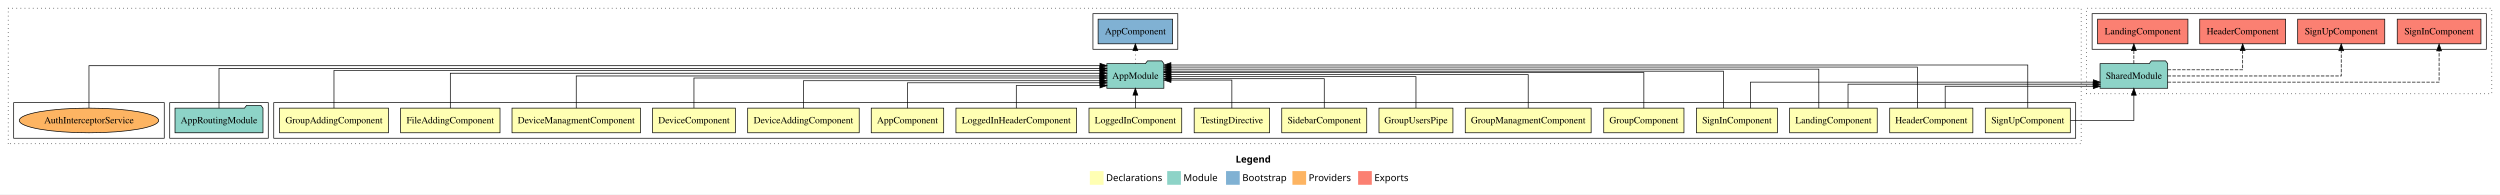
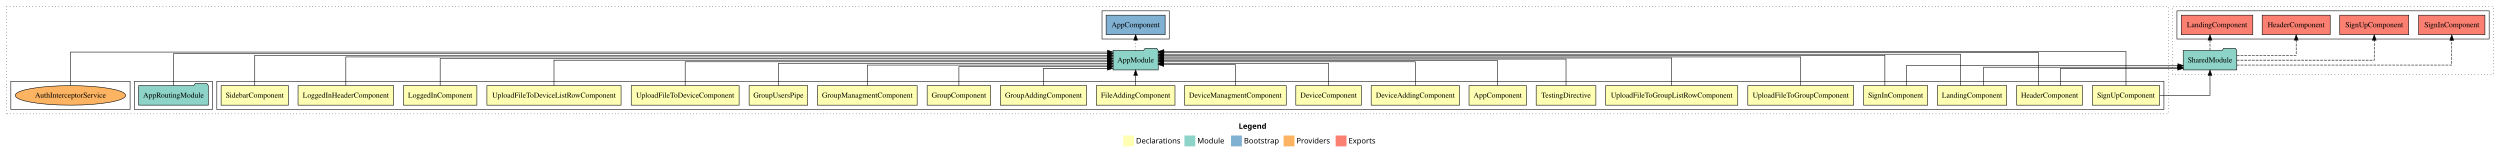
- <svg xmlns="http://www.w3.org/2000/svg" width="3653pt" height="284pt" viewBox="0.00 0.00 3653.00 284.00">
+ <svg xmlns="http://www.w3.org/2000/svg" width="4612pt" height="284pt" viewBox="0.00 0.00 4612.00 284.00">
  <g id="graph0" class="graph" transform="scale(1 1) rotate(0) translate(4 280)">
-     <polygon fill="#ffffff" stroke="transparent" points="-4,4 -4,-280 3649,-280 3649,4 -4,4" />
-     <text text-anchor="start" x="1801.509" y="-42.4" font-family="sans-serif" font-weight="bold" font-size="14.00" fill="#000000">Legend</text>
-     <polygon fill="#ffffb3" stroke="transparent" points="1588.5,-10 1588.5,-30 1608.5,-30 1608.5,-10 1588.5,-10" />
-     <text text-anchor="start" x="1612.129" y="-15.4" font-family="sans-serif" font-size="14.00" fill="#000000">  Declarations</text>
-     <polygon fill="#8dd3c7" stroke="transparent" points="1701.5,-10 1701.5,-30 1721.5,-30 1721.5,-10 1701.5,-10" />
-     <text text-anchor="start" x="1725.225" y="-15.4" font-family="sans-serif" font-size="14.00" fill="#000000">  Module</text>
-     <polygon fill="#80b1d3" stroke="transparent" points="1787.5,-10 1787.5,-30 1807.5,-30 1807.5,-10 1787.5,-10" />
-     <text text-anchor="start" x="1811.281" y="-15.4" font-family="sans-serif" font-size="14.00" fill="#000000">  Bootstrap</text>
-     <polygon fill="#fdb462" stroke="transparent" points="1884.5,-10 1884.5,-30 1904.5,-30 1904.5,-10 1884.5,-10" />
-     <text text-anchor="start" x="1908.173" y="-15.4" font-family="sans-serif" font-size="14.00" fill="#000000">  Providers</text>
-     <polygon fill="#fb8072" stroke="transparent" points="1980.5,-10 1980.5,-30 2000.5,-30 2000.5,-10 1980.5,-10" />
-     <text text-anchor="start" x="2004.226" y="-15.4" font-family="sans-serif" font-size="14.00" fill="#000000">  Exports</text>
+     <polygon fill="#ffffff" stroke="transparent" points="-4,4 -4,-280 4608,-280 4608,4 -4,4" />
+     <text text-anchor="start" x="2281.009" y="-42.4" font-family="sans-serif" font-weight="bold" font-size="14.00" fill="#000000">Legend</text>
+     <polygon fill="#ffffb3" stroke="transparent" points="2068,-10 2068,-30 2088,-30 2088,-10 2068,-10" />
+     <text text-anchor="start" x="2091.629" y="-15.4" font-family="sans-serif" font-size="14.00" fill="#000000">  Declarations</text>
+     <polygon fill="#8dd3c7" stroke="transparent" points="2181,-10 2181,-30 2201,-30 2201,-10 2181,-10" />
+     <text text-anchor="start" x="2204.725" y="-15.4" font-family="sans-serif" font-size="14.00" fill="#000000">  Module</text>
+     <polygon fill="#80b1d3" stroke="transparent" points="2267,-10 2267,-30 2287,-30 2287,-10 2267,-10" />
+     <text text-anchor="start" x="2290.781" y="-15.4" font-family="sans-serif" font-size="14.00" fill="#000000">  Bootstrap</text>
+     <polygon fill="#fdb462" stroke="transparent" points="2364,-10 2364,-30 2384,-30 2384,-10 2364,-10" />
+     <text text-anchor="start" x="2387.673" y="-15.4" font-family="sans-serif" font-size="14.00" fill="#000000">  Providers</text>
+     <polygon fill="#fb8072" stroke="transparent" points="2460,-10 2460,-30 2480,-30 2480,-10 2460,-10" />
+     <text text-anchor="start" x="2483.726" y="-15.4" font-family="sans-serif" font-size="14.00" fill="#000000">  Exports</text>
    <g id="clust1" class="cluster">
-       <polygon fill="none" stroke="#000000" stroke-dasharray="1,5" points="8,-70 8,-268 3037,-268 3037,-70 8,-70" />
+       <polygon fill="none" stroke="#000000" stroke-dasharray="1,5" points="8,-70 8,-268 3996,-268 3996,-70 8,-70" />
    </g>
    <g id="clust2" class="cluster">
-       <polygon fill="none" stroke="#000000" points="396,-78 396,-130 3029,-130 3029,-78 396,-78" />
-     </g>
-     <g id="clust20" class="cluster">
+       <polygon fill="none" stroke="#000000" points="396,-78 396,-130 3988,-130 3988,-78 396,-78" />
+     </g>
+     <g id="clust24" class="cluster">
      <polygon fill="none" stroke="#000000" points="244,-78 244,-130 388,-130 388,-78 244,-78" />
    </g>
-     <g id="clust22" class="cluster">
-       <polygon fill="none" stroke="#000000" points="1593,-208 1593,-260 1717,-260 1717,-208 1593,-208" />
-     </g>
-     <g id="clust23" class="cluster">
+     <g id="clust26" class="cluster">
+       <polygon fill="none" stroke="#000000" points="2029,-208 2029,-260 2153,-260 2153,-208 2029,-208" />
+     </g>
+     <g id="clust27" class="cluster">
      <polygon fill="none" stroke="#000000" points="16,-78 16,-130 236,-130 236,-78 16,-78" />
    </g>
-     <g id="clust30" class="cluster">
-       <polygon fill="none" stroke="#000000" stroke-dasharray="1,5" points="3045,-143 3045,-268 3637,-268 3637,-143 3045,-143" />
-     </g>
-     <g id="clust37" class="cluster">
-       <polygon fill="none" stroke="#000000" points="3053,-208 3053,-260 3629,-260 3629,-208 3053,-208" />
+     <g id="clust34" class="cluster">
+       <polygon fill="none" stroke="#000000" stroke-dasharray="1,5" points="4004,-143 4004,-268 4596,-268 4596,-143 4004,-143" />
+     </g>
+     <g id="clust41" class="cluster">
+       <polygon fill="none" stroke="#000000" points="4012,-208 4012,-260 4588,-260 4588,-208 4012,-208" />
    </g>
    <g id="node1" class="node">
-       <polygon fill="#ffffb3" stroke="#000000" points="1374.94,-122 1269.06,-122 1269.06,-86 1374.94,-86 1374.94,-122" />
-       <text text-anchor="middle" x="1322" y="-99.8" font-family="Times,serif" font-size="14.00" fill="#000000">AppComponent</text>
+       <polygon fill="#ffffb3" stroke="#000000" points="2811.94,-122 2706.06,-122 2706.06,-86 2811.94,-86 2811.94,-122" />
+       <text text-anchor="middle" x="2759" y="-99.8" font-family="Times,serif" font-size="14.00" fill="#000000">AppComponent</text>
+     </g>
+     <g id="node22" class="node">
+       <polygon fill="#8dd3c7" stroke="#000000" points="2132.657,-187 2129.657,-191 2108.657,-191 2105.657,-187 2049.343,-187 2049.343,-151 2132.657,-151 2132.657,-187" />
+       <text text-anchor="middle" x="2091" y="-164.8" font-family="Times,serif" font-size="14.00" fill="#000000">AppModule</text>
+     </g>
+     <g id="edge1" class="edge">
+       <path fill="none" stroke="#000000" d="M2759,-122.169C2759,-141.09 2759,-168 2759,-168 2759,-168 2142.786,-168 2142.786,-168" />
+       <polygon fill="#000000" stroke="#000000" points="2142.786,-164.5 2132.786,-168 2142.786,-171.5 2142.786,-164.5" />
+     </g>
+     <g id="node2" class="node">
+       <polygon fill="#ffffb3" stroke="#000000" points="2688.471,-122 2525.529,-122 2525.529,-86 2688.471,-86 2688.471,-122" />
+       <text text-anchor="middle" x="2607" y="-99.8" font-family="Times,serif" font-size="14.00" fill="#000000">DeviceAddingComponent</text>
+     </g>
+     <g id="edge2" class="edge">
+       <path fill="none" stroke="#000000" d="M2607,-122.267C2607,-140.555 2607,-166 2607,-166 2607,-166 2142.789,-166 2142.789,-166" />
+       <polygon fill="#000000" stroke="#000000" points="2142.789,-162.5 2132.789,-166 2142.789,-169.5 2142.789,-162.5" />
+     </g>
+     <g id="node3" class="node">
+       <polygon fill="#ffffb3" stroke="#000000" points="2507.473,-122 2386.527,-122 2386.527,-86 2507.473,-86 2507.473,-122" />
+       <text text-anchor="middle" x="2447" y="-99.8" font-family="Times,serif" font-size="14.00" fill="#000000">DeviceComponent</text>
+     </g>
+     <g id="edge3" class="edge">
+       <path fill="none" stroke="#000000" d="M2447,-122.022C2447,-139.373 2447,-163 2447,-163 2447,-163 2142.885,-163 2142.885,-163" />
+       <polygon fill="#000000" stroke="#000000" points="2142.885,-159.5 2132.885,-163 2142.885,-166.5 2142.885,-159.5" />
+     </g>
+     <g id="node4" class="node">
+       <polygon fill="#ffffb3" stroke="#000000" points="2368.843,-122 2181.157,-122 2181.157,-86 2368.843,-86 2368.843,-122" />
+       <text text-anchor="middle" x="2275" y="-99.8" font-family="Times,serif" font-size="14.00" fill="#000000">DeviceManagmentComponent</text>
+     </g>
+     <g id="edge4" class="edge">
+       <path fill="none" stroke="#000000" d="M2275,-122.035C2275,-138.734 2275,-161 2275,-161 2275,-161 2142.752,-161 2142.752,-161" />
+       <polygon fill="#000000" stroke="#000000" points="2142.753,-157.5 2132.752,-161 2142.752,-164.5 2142.753,-157.5" />
+     </g>
+     <g id="node5" class="node">
+       <polygon fill="#ffffb3" stroke="#000000" points="2163.608,-122 2018.392,-122 2018.392,-86 2163.608,-86 2163.608,-122" />
+       <text text-anchor="middle" x="2091" y="-99.8" font-family="Times,serif" font-size="14.00" fill="#000000">FileAddingComponent</text>
+     </g>
+     <g id="edge5" class="edge">
+       <path fill="none" stroke="#000000" d="M2091,-122.106C2091,-122.106 2091,-140.991 2091,-140.991" />
+       <polygon fill="#000000" stroke="#000000" points="2087.5,-140.991 2091,-150.991 2094.5,-140.991 2087.5,-140.991" />
+     </g>
+     <g id="node6" class="node">
+       <polygon fill="#ffffb3" stroke="#000000" points="2000.597,-122 1841.403,-122 1841.403,-86 2000.597,-86 2000.597,-122" />
+       <text text-anchor="middle" x="1921" y="-99.8" font-family="Times,serif" font-size="14.00" fill="#000000">GroupAddingComponent</text>
+     </g>
+     <g id="edge6" class="edge">
+       <path fill="none" stroke="#000000" d="M1921,-122.051C1921,-136.373 1921,-154 1921,-154 1921,-154 2038.977,-154 2038.977,-154" />
+       <polygon fill="#000000" stroke="#000000" points="2038.978,-157.5 2048.977,-154 2038.977,-150.5 2038.978,-157.5" />
+     </g>
+     <g id="node7" class="node">
+       <polygon fill="#ffffb3" stroke="#000000" points="1823.6,-122 1706.4,-122 1706.4,-86 1823.6,-86 1823.6,-122" />
+       <text text-anchor="middle" x="1765" y="-99.8" font-family="Times,serif" font-size="14.00" fill="#000000">GroupComponent</text>
+     </g>
+     <g id="edge7" class="edge">
+       <path fill="none" stroke="#000000" d="M1765,-122.24C1765,-137.571 1765,-157 1765,-157 1765,-157 2039.049,-157 2039.049,-157" />
+       <polygon fill="#000000" stroke="#000000" points="2039.049,-160.5 2049.049,-157 2039.049,-153.5 2039.049,-160.5" />
+     </g>
+     <g id="node8" class="node">
+       <polygon fill="#ffffb3" stroke="#000000" points="1687.969,-122 1504.031,-122 1504.031,-86 1687.969,-86 1687.969,-122" />
+       <text text-anchor="middle" x="1596" y="-99.8" font-family="Times,serif" font-size="14.00" fill="#000000">GroupManagmentComponent</text>
+     </g>
+     <g id="edge8" class="edge">
+       <path fill="none" stroke="#000000" d="M1596,-122.027C1596,-138.398 1596,-160 1596,-160 1596,-160 2039.223,-160 2039.223,-160" />
+       <polygon fill="#000000" stroke="#000000" points="2039.223,-163.5 2049.223,-160 2039.223,-156.5 2039.223,-163.5" />
+     </g>
+     <g id="node9" class="node">
+       <polygon fill="#ffffb3" stroke="#000000" points="1486.027,-122 1377.973,-122 1377.973,-86 1486.027,-86 1486.027,-122" />
+       <text text-anchor="middle" x="1432" y="-99.8" font-family="Times,serif" font-size="14.00" fill="#000000">GroupUsersPipe</text>
+     </g>
+     <g id="edge9" class="edge">
+       <path fill="none" stroke="#000000" d="M1432,-122.022C1432,-139.373 1432,-163 1432,-163 1432,-163 2039.277,-163 2039.277,-163" />
+       <polygon fill="#000000" stroke="#000000" points="2039.277,-166.5 2049.277,-163 2039.277,-159.5 2039.277,-166.5" />
+     </g>
+     <g id="node10" class="node">
+       <polygon fill="#ffffb3" stroke="#000000" points="3837.744,-122 3716.256,-122 3716.256,-86 3837.744,-86 3837.744,-122" />
+       <text text-anchor="middle" x="3777" y="-99.8" font-family="Times,serif" font-size="14.00" fill="#000000">HeaderComponent</text>
+     </g>
+     <g id="edge10" class="edge">
+       <path fill="none" stroke="#000000" d="M3756.709,-122.323C3756.709,-145.66 3756.709,-183 3756.709,-183 3756.709,-183 2143.008,-183 2143.008,-183" />
+       <polygon fill="#000000" stroke="#000000" points="2143.008,-179.5 2133.008,-183 2143.008,-186.5 2143.008,-179.5" />
+     </g>
+     <g id="node26" class="node">
+       <polygon fill="#8dd3c7" stroke="#000000" points="4122.423,-187 4119.423,-191 4098.423,-191 4095.423,-187 4023.577,-187 4023.577,-151 4122.423,-151 4122.423,-187" />
+       <text text-anchor="middle" x="4073" y="-164.8" font-family="Times,serif" font-size="14.00" fill="#000000">SharedModule</text>
+     </g>
+     <g id="edge25" class="edge">
+       <path fill="none" stroke="#000000" d="M3797.291,-122.051C3797.291,-136.373 3797.291,-154 3797.291,-154 3797.291,-154 4013.709,-154 4013.709,-154" />
+       <polygon fill="#000000" stroke="#000000" points="4013.709,-157.5 4023.709,-154 4013.709,-150.5 4013.709,-157.5" />
+     </g>
+     <g id="node11" class="node">
+       <polygon fill="#ffffb3" stroke="#000000" points="3697.99,-122 3570.01,-122 3570.01,-86 3697.99,-86 3697.99,-122" />
+       <text text-anchor="middle" x="3634" y="-99.8" font-family="Times,serif" font-size="14.00" fill="#000000">LandingComponent</text>
+     </g>
+     <g id="edge11" class="edge">
+       <path fill="none" stroke="#000000" d="M3612.668,-122.011C3612.668,-144.485 3612.668,-180 3612.668,-180 3612.668,-180 2142.887,-180 2142.887,-180" />
+       <polygon fill="#000000" stroke="#000000" points="2142.887,-176.5 2132.887,-180 2142.887,-183.5 2142.887,-176.5" />
+     </g>
+     <g id="edge26" class="edge">
+       <path fill="none" stroke="#000000" d="M3655.332,-122.187C3655.332,-137.182 3655.332,-156 3655.332,-156 3655.332,-156 4013.448,-156 4013.448,-156" />
+       <polygon fill="#000000" stroke="#000000" points="4013.448,-159.5 4023.448,-156 4013.448,-152.5 4013.448,-159.5" />
+     </g>
+     <g id="node12" class="node">
+       <polygon fill="#ffffb3" stroke="#000000" points="875.76,-122 740.24,-122 740.24,-86 875.76,-86 875.76,-122" />
+       <text text-anchor="middle" x="808" y="-99.8" font-family="Times,serif" font-size="14.00" fill="#000000">LoggedInComponent</text>
+     </g>
+     <g id="edge12" class="edge">
+       <path fill="none" stroke="#000000" d="M808,-122.223C808,-142.365 808,-172 808,-172 808,-172 2039.042,-172 2039.042,-172" />
+       <polygon fill="#000000" stroke="#000000" points="2039.042,-175.5 2049.042,-172 2039.042,-168.5 2039.042,-175.5" />
+     </g>
+     <g id="node13" class="node">
+       <polygon fill="#ffffb3" stroke="#000000" points="722.171,-122 545.829,-122 545.829,-86 722.171,-86 722.171,-122" />
+       <text text-anchor="middle" x="634" y="-99.8" font-family="Times,serif" font-size="14.00" fill="#000000">LoggedInHeaderComponent</text>
+     </g>
+     <g id="edge13" class="edge">
+       <path fill="none" stroke="#000000" d="M634,-122.284C634,-143.321 634,-175 634,-175 634,-175 2038.966,-175 2038.966,-175" />
+       <polygon fill="#000000" stroke="#000000" points="2038.966,-178.5 2048.966,-175 2038.966,-171.5 2038.966,-178.5" />
+     </g>
+     <g id="node14" class="node">
+       <polygon fill="#ffffb3" stroke="#000000" points="528.095,-122 403.905,-122 403.905,-86 528.095,-86 528.095,-122" />
+       <text text-anchor="middle" x="466" y="-99.8" font-family="Times,serif" font-size="14.00" fill="#000000">SidebarComponent</text>
+     </g>
+     <g id="edge14" class="edge">
+       <path fill="none" stroke="#000000" d="M466,-122.292C466,-144.206 466,-178 466,-178 466,-178 2039.198,-178 2039.198,-178" />
+       <polygon fill="#000000" stroke="#000000" points="2039.198,-181.5 2049.198,-178 2039.198,-174.5 2039.198,-181.5" />
+     </g>
+     <g id="node15" class="node">
+       <polygon fill="#ffffb3" stroke="#000000" points="3552.167,-122 3433.833,-122 3433.833,-86 3552.167,-86 3552.167,-122" />
+       <text text-anchor="middle" x="3493" y="-99.8" font-family="Times,serif" font-size="14.00" fill="#000000">SignInComponent</text>
+     </g>
+     <g id="edge15" class="edge">
+       <path fill="none" stroke="#000000" d="M3473.222,-122.292C3473.222,-144.206 3473.222,-178 3473.222,-178 3473.222,-178 2142.744,-178 2142.744,-178" />
+       <polygon fill="#000000" stroke="#000000" points="2142.744,-174.5 2132.744,-178 2142.744,-181.5 2142.744,-174.5" />
+     </g>
+     <g id="edge27" class="edge">
+       <path fill="none" stroke="#000000" d="M3512.778,-122.009C3512.778,-138.049 3512.778,-159 3512.778,-159 3512.778,-159 4013.775,-159 4013.775,-159" />
+       <polygon fill="#000000" stroke="#000000" points="4013.775,-162.5 4023.775,-159 4013.775,-155.5 4013.775,-162.5" />
+     </g>
+     <g id="node16" class="node">
+       <polygon fill="#ffffb3" stroke="#000000" points="3980.112,-122 3855.888,-122 3855.888,-86 3980.112,-86 3980.112,-122" />
+       <text text-anchor="middle" x="3918" y="-99.8" font-family="Times,serif" font-size="14.00" fill="#000000">SignUpComponent</text>
+     </g>
+     <g id="edge16" class="edge">
+       <path fill="none" stroke="#000000" d="M3918,-122.38C3918,-146.279 3918,-185 3918,-185 3918,-185 2143.031,-185 2143.031,-185" />
+       <polygon fill="#000000" stroke="#000000" points="2143.031,-181.5 2133.031,-185 2143.031,-188.5 2143.031,-181.5" />
+     </g>
+     <g id="edge28" class="edge">
+       <path fill="none" stroke="#000000" d="M3980.151,-104C4023.273,-104 4073,-104 4073,-104 4073,-104 4073,-140.894 4073,-140.894" />
+       <polygon fill="#000000" stroke="#000000" points="4069.5,-140.894 4073,-150.894 4076.5,-140.894 4069.5,-140.894" />
+     </g>
+     <g id="node17" class="node">
+       <polygon fill="#ffffb3" stroke="#000000" points="2940.076,-122 2829.924,-122 2829.924,-86 2940.076,-86 2940.076,-122" />
+       <text text-anchor="middle" x="2885" y="-99.8" font-family="Times,serif" font-size="14.00" fill="#000000">TestingDirective</text>
+     </g>
+     <g id="edge17" class="edge">
+       <path fill="none" stroke="#000000" d="M2885,-122.308C2885,-142.145 2885,-171 2885,-171 2885,-171 2142.849,-171 2142.849,-171" />
+       <polygon fill="#000000" stroke="#000000" points="2142.849,-167.5 2132.849,-171 2142.849,-174.5 2142.849,-167.5" />
    </g>
    <g id="node18" class="node">
-       <polygon fill="#8dd3c7" stroke="#000000" points="1696.657,-187 1693.657,-191 1672.657,-191 1669.657,-187 1613.343,-187 1613.343,-151 1696.657,-151 1696.657,-187" />
-       <text text-anchor="middle" x="1655" y="-164.8" font-family="Times,serif" font-size="14.00" fill="#000000">AppModule</text>
-     </g>
-     <g id="edge1" class="edge">
-       <path fill="none" stroke="#000000" d="M1322,-122.009C1322,-138.049 1322,-159 1322,-159 1322,-159 1603.162,-159 1603.162,-159" />
-       <polygon fill="#000000" stroke="#000000" points="1603.162,-162.5 1613.162,-159 1603.162,-155.5 1603.162,-162.5" />
-     </g>
-     <g id="node2" class="node">
-       <polygon fill="#ffffb3" stroke="#000000" points="1251.471,-122 1088.529,-122 1088.529,-86 1251.471,-86 1251.471,-122" />
-       <text text-anchor="middle" x="1170" y="-99.8" font-family="Times,serif" font-size="14.00" fill="#000000">DeviceAddingComponent</text>
-     </g>
-     <g id="edge2" class="edge">
-       <path fill="none" stroke="#000000" d="M1170,-122.034C1170,-139.06 1170,-162 1170,-162 1170,-162 1603.229,-162 1603.229,-162" />
-       <polygon fill="#000000" stroke="#000000" points="1603.229,-165.5 1613.229,-162 1603.229,-158.5 1603.229,-165.5" />
-     </g>
-     <g id="node3" class="node">
-       <polygon fill="#ffffb3" stroke="#000000" points="1070.473,-122 949.527,-122 949.527,-86 1070.473,-86 1070.473,-122" />
-       <text text-anchor="middle" x="1010" y="-99.8" font-family="Times,serif" font-size="14.00" fill="#000000">DeviceComponent</text>
-     </g>
-     <g id="edge3" class="edge">
-       <path fill="none" stroke="#000000" d="M1010,-122.267C1010,-140.555 1010,-166 1010,-166 1010,-166 1603.177,-166 1603.177,-166" />
-       <polygon fill="#000000" stroke="#000000" points="1603.177,-169.5 1613.177,-166 1603.177,-162.5 1603.177,-169.5" />
-     </g>
-     <g id="node4" class="node">
-       <polygon fill="#ffffb3" stroke="#000000" points="931.843,-122 744.157,-122 744.157,-86 931.843,-86 931.843,-122" />
-       <text text-anchor="middle" x="838" y="-99.8" font-family="Times,serif" font-size="14.00" fill="#000000">DeviceManagmentComponent</text>
-     </g>
-     <g id="edge4" class="edge">
-       <path fill="none" stroke="#000000" d="M838,-122.106C838,-141.339 838,-169 838,-169 838,-169 1603.079,-169 1603.079,-169" />
-       <polygon fill="#000000" stroke="#000000" points="1603.079,-172.5 1613.079,-169 1603.079,-165.5 1603.079,-172.5" />
-     </g>
-     <g id="node5" class="node">
-       <polygon fill="#ffffb3" stroke="#000000" points="726.608,-122 581.392,-122 581.392,-86 726.608,-86 726.608,-122" />
-       <text text-anchor="middle" x="654" y="-99.8" font-family="Times,serif" font-size="14.00" fill="#000000">FileAddingComponent</text>
-     </g>
-     <g id="edge5" class="edge">
-       <path fill="none" stroke="#000000" d="M654,-122.129C654,-142.572 654,-173 654,-173 654,-173 1603.263,-173 1603.263,-173" />
-       <polygon fill="#000000" stroke="#000000" points="1603.263,-176.5 1613.263,-173 1603.263,-169.5 1603.263,-176.5" />
-     </g>
-     <g id="node6" class="node">
-       <polygon fill="#ffffb3" stroke="#000000" points="563.597,-122 404.403,-122 404.403,-86 563.597,-86 563.597,-122" />
-       <text text-anchor="middle" x="484" y="-99.8" font-family="Times,serif" font-size="14.00" fill="#000000">GroupAddingComponent</text>
-     </g>
-     <g id="edge6" class="edge">
-       <path fill="none" stroke="#000000" d="M484,-122.045C484,-143.662 484,-177 484,-177 484,-177 1603.323,-177 1603.323,-177" />
-       <polygon fill="#000000" stroke="#000000" points="1603.323,-180.5 1613.323,-177 1603.323,-173.5 1603.323,-180.5" />
-     </g>
-     <g id="node7" class="node">
-       <polygon fill="#ffffb3" stroke="#000000" points="2456.6,-122 2339.4,-122 2339.4,-86 2456.6,-86 2456.6,-122" />
-       <text text-anchor="middle" x="2398" y="-99.8" font-family="Times,serif" font-size="14.00" fill="#000000">GroupComponent</text>
-     </g>
-     <g id="edge7" class="edge">
-       <path fill="none" stroke="#000000" d="M2398,-122.027C2398,-142.767 2398,-174 2398,-174 2398,-174 1706.807,-174 1706.807,-174" />
-       <polygon fill="#000000" stroke="#000000" points="1706.807,-170.5 1696.807,-174 1706.807,-177.5 1706.807,-170.5" />
-     </g>
-     <g id="node8" class="node">
-       <polygon fill="#ffffb3" stroke="#000000" points="2320.969,-122 2137.031,-122 2137.031,-86 2320.969,-86 2320.969,-122" />
-       <text text-anchor="middle" x="2229" y="-99.8" font-family="Times,serif" font-size="14.00" fill="#000000">GroupManagmentComponent</text>
-     </g>
-     <g id="edge8" class="edge">
-       <path fill="none" stroke="#000000" d="M2229,-122.308C2229,-142.145 2229,-171 2229,-171 2229,-171 1706.743,-171 1706.743,-171" />
-       <polygon fill="#000000" stroke="#000000" points="1706.743,-167.5 1696.743,-171 1706.743,-174.5 1706.743,-167.5" />
-     </g>
-     <g id="node9" class="node">
-       <polygon fill="#ffffb3" stroke="#000000" points="2119.027,-122 2010.973,-122 2010.973,-86 2119.027,-86 2119.027,-122" />
-       <text text-anchor="middle" x="2065" y="-99.8" font-family="Times,serif" font-size="14.00" fill="#000000">GroupUsersPipe</text>
-     </g>
-     <g id="edge9" class="edge">
-       <path fill="none" stroke="#000000" d="M2065,-122.169C2065,-141.09 2065,-168 2065,-168 2065,-168 1706.95,-168 1706.95,-168" />
-       <polygon fill="#000000" stroke="#000000" points="1706.95,-164.5 1696.95,-168 1706.95,-171.5 1706.95,-164.5" />
-     </g>
-     <g id="node10" class="node">
-       <polygon fill="#ffffb3" stroke="#000000" points="2878.744,-122 2757.256,-122 2757.256,-86 2878.744,-86 2878.744,-122" />
-       <text text-anchor="middle" x="2818" y="-99.8" font-family="Times,serif" font-size="14.00" fill="#000000">HeaderComponent</text>
-     </g>
-     <g id="edge10" class="edge">
-       <path fill="none" stroke="#000000" d="M2797.709,-122.091C2797.709,-145.133 2797.709,-182 2797.709,-182 2797.709,-182 1706.684,-182 1706.684,-182" />
-       <polygon fill="#000000" stroke="#000000" points="1706.684,-178.5 1696.684,-182 1706.684,-185.5 1706.684,-178.5" />
-     </g>
-     <g id="node22" class="node">
-       <polygon fill="#8dd3c7" stroke="#000000" points="3163.423,-187 3160.423,-191 3139.423,-191 3136.423,-187 3064.577,-187 3064.577,-151 3163.423,-151 3163.423,-187" />
-       <text text-anchor="middle" x="3114" y="-164.8" font-family="Times,serif" font-size="14.00" fill="#000000">SharedModule</text>
+       <polygon fill="#ffffb3" stroke="#000000" points="1359.517,-122 1160.483,-122 1160.483,-86 1359.517,-86 1359.517,-122" />
+       <text text-anchor="middle" x="1260" y="-99.8" font-family="Times,serif" font-size="14.00" fill="#000000">UploadFileToDeviceComponent</text>
+     </g>
+     <g id="edge18" class="edge">
+       <path fill="none" stroke="#000000" d="M1260,-122.267C1260,-140.555 1260,-166 1260,-166 1260,-166 2039.221,-166 2039.221,-166" />
+       <polygon fill="#000000" stroke="#000000" points="2039.221,-169.5 2049.221,-166 2039.221,-162.5 2039.221,-169.5" />
+     </g>
+     <g id="node19" class="node">
+       <polygon fill="#ffffb3" stroke="#000000" points="1141.738,-122 894.262,-122 894.262,-86 1141.738,-86 1141.738,-122" />
+       <text text-anchor="middle" x="1018" y="-99.8" font-family="Times,serif" font-size="14.00" fill="#000000">UploadFileToDeviceListRowComponent</text>
+     </g>
+     <g id="edge19" class="edge">
+       <path fill="none" stroke="#000000" d="M1018,-122.106C1018,-141.339 1018,-169 1018,-169 1018,-169 2039.266,-169 2039.266,-169" />
+       <polygon fill="#000000" stroke="#000000" points="2039.266,-172.5 2049.266,-169 2039.266,-165.5 2039.266,-172.5" />
+     </g>
+     <g id="node20" class="node">
+       <polygon fill="#ffffb3" stroke="#000000" points="3415.643,-122 3220.357,-122 3220.357,-86 3415.643,-86 3415.643,-122" />
+       <text text-anchor="middle" x="3318" y="-99.8" font-family="Times,serif" font-size="14.00" fill="#000000">UploadFileToGroupComponent</text>
+     </g>
+     <g id="edge20" class="edge">
+       <path fill="none" stroke="#000000" d="M3318,-122.284C3318,-143.321 3318,-175 3318,-175 3318,-175 2142.881,-175 2142.881,-175" />
+       <polygon fill="#000000" stroke="#000000" points="2142.881,-171.5 2132.881,-175 2142.881,-178.5 2142.881,-171.5" />
+     </g>
+     <g id="node21" class="node">
+       <polygon fill="#ffffb3" stroke="#000000" points="3201.864,-122 2958.136,-122 2958.136,-86 3201.864,-86 3201.864,-122" />
+       <text text-anchor="middle" x="3080" y="-99.8" font-family="Times,serif" font-size="14.00" fill="#000000">UploadFileToGroupListRowComponent</text>
    </g>
    <g id="edge21" class="edge">
-       <path fill="none" stroke="#000000" d="M2838.291,-122.051C2838.291,-136.373 2838.291,-154 2838.291,-154 2838.291,-154 3054.709,-154 3054.709,-154" />
-       <polygon fill="#000000" stroke="#000000" points="3054.709,-157.5 3064.709,-154 3054.709,-150.5 3054.709,-157.5" />
-     </g>
-     <g id="node11" class="node">
-       <polygon fill="#ffffb3" stroke="#000000" points="2738.99,-122 2611.01,-122 2611.01,-86 2738.99,-86 2738.99,-122" />
-       <text text-anchor="middle" x="2675" y="-99.8" font-family="Times,serif" font-size="14.00" fill="#000000">LandingComponent</text>
-     </g>
-     <g id="edge11" class="edge">
-       <path fill="none" stroke="#000000" d="M2653.668,-122.155C2653.668,-144.352 2653.668,-179 2653.668,-179 2653.668,-179 1706.956,-179 1706.956,-179" />
-       <polygon fill="#000000" stroke="#000000" points="1706.956,-175.5 1696.956,-179 1706.956,-182.5 1706.956,-175.5" />
-     </g>
-     <g id="edge22" class="edge">
-       <path fill="none" stroke="#000000" d="M2696.332,-122.24C2696.332,-137.571 2696.332,-157 2696.332,-157 2696.332,-157 3054.448,-157 3054.448,-157" />
-       <polygon fill="#000000" stroke="#000000" points="3054.448,-160.5 3064.448,-157 3054.448,-153.5 3054.448,-160.5" />
-     </g>
-     <g id="node12" class="node">
-       <polygon fill="#ffffb3" stroke="#000000" points="1722.76,-122 1587.24,-122 1587.24,-86 1722.76,-86 1722.76,-122" />
-       <text text-anchor="middle" x="1655" y="-99.8" font-family="Times,serif" font-size="14.00" fill="#000000">LoggedInComponent</text>
-     </g>
-     <g id="edge12" class="edge">
-       <path fill="none" stroke="#000000" d="M1655,-122.106C1655,-122.106 1655,-140.991 1655,-140.991" />
-       <polygon fill="#000000" stroke="#000000" points="1651.5,-140.991 1655,-150.991 1658.5,-140.991 1651.5,-140.991" />
-     </g>
-     <g id="node13" class="node">
-       <polygon fill="#ffffb3" stroke="#000000" points="1569.171,-122 1392.829,-122 1392.829,-86 1569.171,-86 1569.171,-122" />
-       <text text-anchor="middle" x="1481" y="-99.8" font-family="Times,serif" font-size="14.00" fill="#000000">LoggedInHeaderComponent</text>
-     </g>
-     <g id="edge13" class="edge">
-       <path fill="none" stroke="#000000" d="M1481,-122.124C1481,-136.783 1481,-155 1481,-155 1481,-155 1603.323,-155 1603.323,-155" />
-       <polygon fill="#000000" stroke="#000000" points="1603.323,-158.5 1613.323,-155 1603.323,-151.5 1603.323,-158.5" />
-     </g>
-     <g id="node14" class="node">
-       <polygon fill="#ffffb3" stroke="#000000" points="1993.095,-122 1868.905,-122 1868.905,-86 1993.095,-86 1993.095,-122" />
-       <text text-anchor="middle" x="1931" y="-99.8" font-family="Times,serif" font-size="14.00" fill="#000000">SidebarComponent</text>
-     </g>
-     <g id="edge14" class="edge">
-       <path fill="none" stroke="#000000" d="M1931,-122.302C1931,-140.27 1931,-165 1931,-165 1931,-165 1706.918,-165 1706.918,-165" />
-       <polygon fill="#000000" stroke="#000000" points="1706.918,-161.5 1696.918,-165 1706.918,-168.5 1706.918,-161.5" />
-     </g>
-     <g id="node15" class="node">
-       <polygon fill="#ffffb3" stroke="#000000" points="2593.167,-122 2474.833,-122 2474.833,-86 2593.167,-86 2593.167,-122" />
-       <text text-anchor="middle" x="2534" y="-99.8" font-family="Times,serif" font-size="14.00" fill="#000000">SignInComponent</text>
-     </g>
-     <g id="edge15" class="edge">
-       <path fill="none" stroke="#000000" d="M2514.222,-122.169C2514.222,-143.498 2514.222,-176 2514.222,-176 2514.222,-176 1706.732,-176 1706.732,-176" />
-       <polygon fill="#000000" stroke="#000000" points="1706.733,-172.5 1696.732,-176 1706.732,-179.5 1706.733,-172.5" />
+       <path fill="none" stroke="#000000" d="M3080,-122.129C3080,-142.572 3080,-173 3080,-173 3080,-173 2142.864,-173 2142.864,-173" />
+       <polygon fill="#000000" stroke="#000000" points="2142.864,-169.5 2132.864,-173 2142.864,-176.5 2142.864,-169.5" />
+     </g>
+     <g id="node24" class="node">
+       <polygon fill="#80b1d3" stroke="#000000" points="2145.439,-252 2036.561,-252 2036.561,-216 2145.439,-216 2145.439,-252" />
+       <text text-anchor="middle" x="2091" y="-229.8" font-family="Times,serif" font-size="14.00" fill="#000000">AppComponent </text>
    </g>
    <g id="edge23" class="edge">
-       <path fill="none" stroke="#000000" d="M2553.778,-122.027C2553.778,-138.398 2553.778,-160 2553.778,-160 2553.778,-160 3054.775,-160 3054.775,-160" />
-       <polygon fill="#000000" stroke="#000000" points="3054.775,-163.5 3064.775,-160 3054.775,-156.5 3054.775,-163.5" />
-     </g>
-     <g id="node16" class="node">
-       <polygon fill="#ffffb3" stroke="#000000" points="3021.112,-122 2896.888,-122 2896.888,-86 3021.112,-86 3021.112,-122" />
-       <text text-anchor="middle" x="2959" y="-99.8" font-family="Times,serif" font-size="14.00" fill="#000000">SignUpComponent</text>
-     </g>
-     <g id="edge16" class="edge">
-       <path fill="none" stroke="#000000" d="M2959,-122.38C2959,-146.279 2959,-185 2959,-185 2959,-185 1706.909,-185 1706.909,-185" />
-       <polygon fill="#000000" stroke="#000000" points="1706.909,-181.5 1696.909,-185 1706.909,-188.5 1706.909,-181.5" />
-     </g>
-     <g id="edge24" class="edge">
-       <path fill="none" stroke="#000000" d="M3021.151,-104C3064.273,-104 3114,-104 3114,-104 3114,-104 3114,-140.894 3114,-140.894" />
-       <polygon fill="#000000" stroke="#000000" points="3110.5,-140.894 3114,-150.894 3117.5,-140.894 3110.5,-140.894" />
-     </g>
-     <g id="node17" class="node">
-       <polygon fill="#ffffb3" stroke="#000000" points="1851.076,-122 1740.924,-122 1740.924,-86 1851.076,-86 1851.076,-122" />
-       <text text-anchor="middle" x="1796" y="-99.8" font-family="Times,serif" font-size="14.00" fill="#000000">TestingDirective</text>
-     </g>
-     <g id="edge17" class="edge">
-       <path fill="none" stroke="#000000" d="M1796,-122.022C1796,-139.373 1796,-163 1796,-163 1796,-163 1706.923,-163 1706.923,-163" />
-       <polygon fill="#000000" stroke="#000000" points="1706.923,-159.5 1696.923,-163 1706.923,-166.5 1706.923,-159.5" />
-     </g>
-     <g id="node20" class="node">
-       <polygon fill="#80b1d3" stroke="#000000" points="1709.439,-252 1600.561,-252 1600.561,-216 1709.439,-216 1709.439,-252" />
-       <text text-anchor="middle" x="1655" y="-229.8" font-family="Times,serif" font-size="14.00" fill="#000000">AppComponent </text>
-     </g>
-     <g id="edge19" class="edge">
-       <path fill="none" stroke="#000000" stroke-dasharray="1,5" d="M1655,-187.106C1655,-187.106 1655,-205.991 1655,-205.991" />
-       <polygon fill="#000000" stroke="#000000" points="1651.5,-205.991 1655,-215.991 1658.5,-205.991 1651.5,-205.991" />
-     </g>
-     <g id="node19" class="node">
+       <path fill="none" stroke="#000000" stroke-dasharray="1,5" d="M2091,-187.106C2091,-187.106 2091,-205.991 2091,-205.991" />
+       <polygon fill="#000000" stroke="#000000" points="2087.5,-205.991 2091,-215.991 2094.5,-205.991 2087.5,-205.991" />
+     </g>
+     <g id="node23" class="node">
      <polygon fill="#8dd3c7" stroke="#000000" points="380.274,-122 377.274,-126 356.274,-126 353.274,-122 251.726,-122 251.726,-86 380.274,-86 380.274,-122" />
      <text text-anchor="middle" x="316" y="-99.8" font-family="Times,serif" font-size="14.00" fill="#000000">AppRoutingModule</text>
    </g>
-     <g id="edge18" class="edge">
-       <path fill="none" stroke="#000000" d="M316,-122.011C316,-144.485 316,-180 316,-180 316,-180 1603.087,-180 1603.087,-180" />
-       <polygon fill="#000000" stroke="#000000" points="1603.087,-183.5 1613.087,-180 1603.087,-176.5 1603.087,-183.5" />
-     </g>
-     <g id="node21" class="node">
+     <g id="edge22" class="edge">
+       <path fill="none" stroke="#000000" d="M316,-122.248C316,-145.018 316,-181 316,-181 316,-181 2039.307,-181 2039.307,-181" />
+       <polygon fill="#000000" stroke="#000000" points="2039.307,-184.5 2049.307,-181 2039.306,-177.5 2039.307,-184.5" />
+     </g>
+     <g id="node25" class="node">
      <ellipse fill="#fdb462" stroke="#000000" cx="126" cy="-104" rx="101.823" ry="18" />
      <text text-anchor="middle" x="126" y="-99.8" font-family="Times,serif" font-size="14.00" fill="#000000">AuthInterceptorService</text>
    </g>
-     <g id="edge20" class="edge">
-       <path fill="none" stroke="#000000" d="M126,-122.153C126,-145.757 126,-184 126,-184 126,-184 1603.31,-184 1603.31,-184" />
-       <polygon fill="#000000" stroke="#000000" points="1603.31,-187.5 1613.31,-184 1603.31,-180.5 1603.31,-187.5" />
-     </g>
-     <g id="node23" class="node">
-       <polygon fill="#fb8072" stroke="#000000" points="3335.744,-252 3210.256,-252 3210.256,-216 3335.744,-216 3335.744,-252" />
-       <text text-anchor="middle" x="3273" y="-229.8" font-family="Times,serif" font-size="14.00" fill="#000000">HeaderComponent </text>
-     </g>
-     <g id="edge25" class="edge">
-       <path fill="none" stroke="#000000" stroke-dasharray="5,2" d="M3163.437,-178C3210.112,-178 3273,-178 3273,-178 3273,-178 3273,-205.973 3273,-205.973" />
-       <polygon fill="#000000" stroke="#000000" points="3269.5,-205.973 3273,-215.973 3276.5,-205.973 3269.5,-205.973" />
-     </g>
-     <g id="node24" class="node">
-       <polygon fill="#fb8072" stroke="#000000" points="3192.991,-252 3061.009,-252 3061.009,-216 3192.991,-216 3192.991,-252" />
-       <text text-anchor="middle" x="3127" y="-229.8" font-family="Times,serif" font-size="14.00" fill="#000000">LandingComponent </text>
-     </g>
-     <g id="edge26" class="edge">
-       <path fill="none" stroke="#000000" stroke-dasharray="5,2" d="M3114,-187.106C3114,-187.106 3114,-205.991 3114,-205.991" />
-       <polygon fill="#000000" stroke="#000000" points="3110.5,-205.991 3114,-215.991 3117.5,-205.991 3110.5,-205.991" />
-     </g>
-     <g id="node25" class="node">
-       <polygon fill="#fb8072" stroke="#000000" points="3621.166,-252 3498.834,-252 3498.834,-216 3621.166,-216 3621.166,-252" />
-       <text text-anchor="middle" x="3560" y="-229.8" font-family="Times,serif" font-size="14.00" fill="#000000">SignInComponent </text>
-     </g>
-     <g id="edge27" class="edge">
-       <path fill="none" stroke="#000000" stroke-dasharray="5,2" d="M3163.434,-160C3279.555,-160 3560,-160 3560,-160 3560,-160 3560,-205.708 3560,-205.708" />
-       <polygon fill="#000000" stroke="#000000" points="3556.5,-205.708 3560,-215.708 3563.5,-205.708 3556.5,-205.708" />
-     </g>
-     <g id="node26" class="node">
-       <polygon fill="#fb8072" stroke="#000000" points="3480.613,-252 3353.387,-252 3353.387,-216 3480.613,-216 3480.613,-252" />
-       <text text-anchor="middle" x="3417" y="-229.8" font-family="Times,serif" font-size="14.00" fill="#000000">SignUpComponent </text>
-     </g>
-     <g id="edge28" class="edge">
-       <path fill="none" stroke="#000000" stroke-dasharray="5,2" d="M3163.356,-169C3249.215,-169 3417,-169 3417,-169 3417,-169 3417,-205.894 3417,-205.894" />
-       <polygon fill="#000000" stroke="#000000" points="3413.5,-205.894 3417,-215.894 3420.5,-205.894 3413.5,-205.894" />
+     <g id="edge24" class="edge">
+       <path fill="none" stroke="#000000" d="M126,-122.153C126,-145.757 126,-184 126,-184 126,-184 2039.049,-184 2039.049,-184" />
+       <polygon fill="#000000" stroke="#000000" points="2039.049,-187.5 2049.049,-184 2039.049,-180.5 2039.049,-187.5" />
+     </g>
+     <g id="node27" class="node">
+       <polygon fill="#fb8072" stroke="#000000" points="4294.744,-252 4169.256,-252 4169.256,-216 4294.744,-216 4294.744,-252" />
+       <text text-anchor="middle" x="4232" y="-229.8" font-family="Times,serif" font-size="14.00" fill="#000000">HeaderComponent </text>
+     </g>
+     <g id="edge29" class="edge">
+       <path fill="none" stroke="#000000" stroke-dasharray="5,2" d="M4122.437,-178C4169.112,-178 4232,-178 4232,-178 4232,-178 4232,-205.973 4232,-205.973" />
+       <polygon fill="#000000" stroke="#000000" points="4228.5,-205.973 4232,-215.973 4235.5,-205.973 4228.5,-205.973" />
+     </g>
+     <g id="node28" class="node">
+       <polygon fill="#fb8072" stroke="#000000" points="4151.991,-252 4020.009,-252 4020.009,-216 4151.991,-216 4151.991,-252" />
+       <text text-anchor="middle" x="4086" y="-229.8" font-family="Times,serif" font-size="14.00" fill="#000000">LandingComponent </text>
+     </g>
+     <g id="edge30" class="edge">
+       <path fill="none" stroke="#000000" stroke-dasharray="5,2" d="M4073,-187.106C4073,-187.106 4073,-205.991 4073,-205.991" />
+       <polygon fill="#000000" stroke="#000000" points="4069.5,-205.991 4073,-215.991 4076.5,-205.991 4069.5,-205.991" />
+     </g>
+     <g id="node29" class="node">
+       <polygon fill="#fb8072" stroke="#000000" points="4580.166,-252 4457.834,-252 4457.834,-216 4580.166,-216 4580.166,-252" />
+       <text text-anchor="middle" x="4519" y="-229.8" font-family="Times,serif" font-size="14.00" fill="#000000">SignInComponent </text>
+     </g>
+     <g id="edge31" class="edge">
+       <path fill="none" stroke="#000000" stroke-dasharray="5,2" d="M4122.434,-160C4238.556,-160 4519,-160 4519,-160 4519,-160 4519,-205.708 4519,-205.708" />
+       <polygon fill="#000000" stroke="#000000" points="4515.5,-205.708 4519,-215.708 4522.5,-205.708 4515.5,-205.708" />
+     </g>
+     <g id="node30" class="node">
+       <polygon fill="#fb8072" stroke="#000000" points="4439.613,-252 4312.387,-252 4312.387,-216 4439.613,-216 4439.613,-252" />
+       <text text-anchor="middle" x="4376" y="-229.8" font-family="Times,serif" font-size="14.00" fill="#000000">SignUpComponent </text>
+     </g>
+     <g id="edge32" class="edge">
+       <path fill="none" stroke="#000000" stroke-dasharray="5,2" d="M4122.356,-169C4208.215,-169 4376,-169 4376,-169 4376,-169 4376,-205.894 4376,-205.894" />
+       <polygon fill="#000000" stroke="#000000" points="4372.5,-205.894 4376,-215.894 4379.5,-205.894 4372.5,-205.894" />
    </g>
  </g>
</svg>
